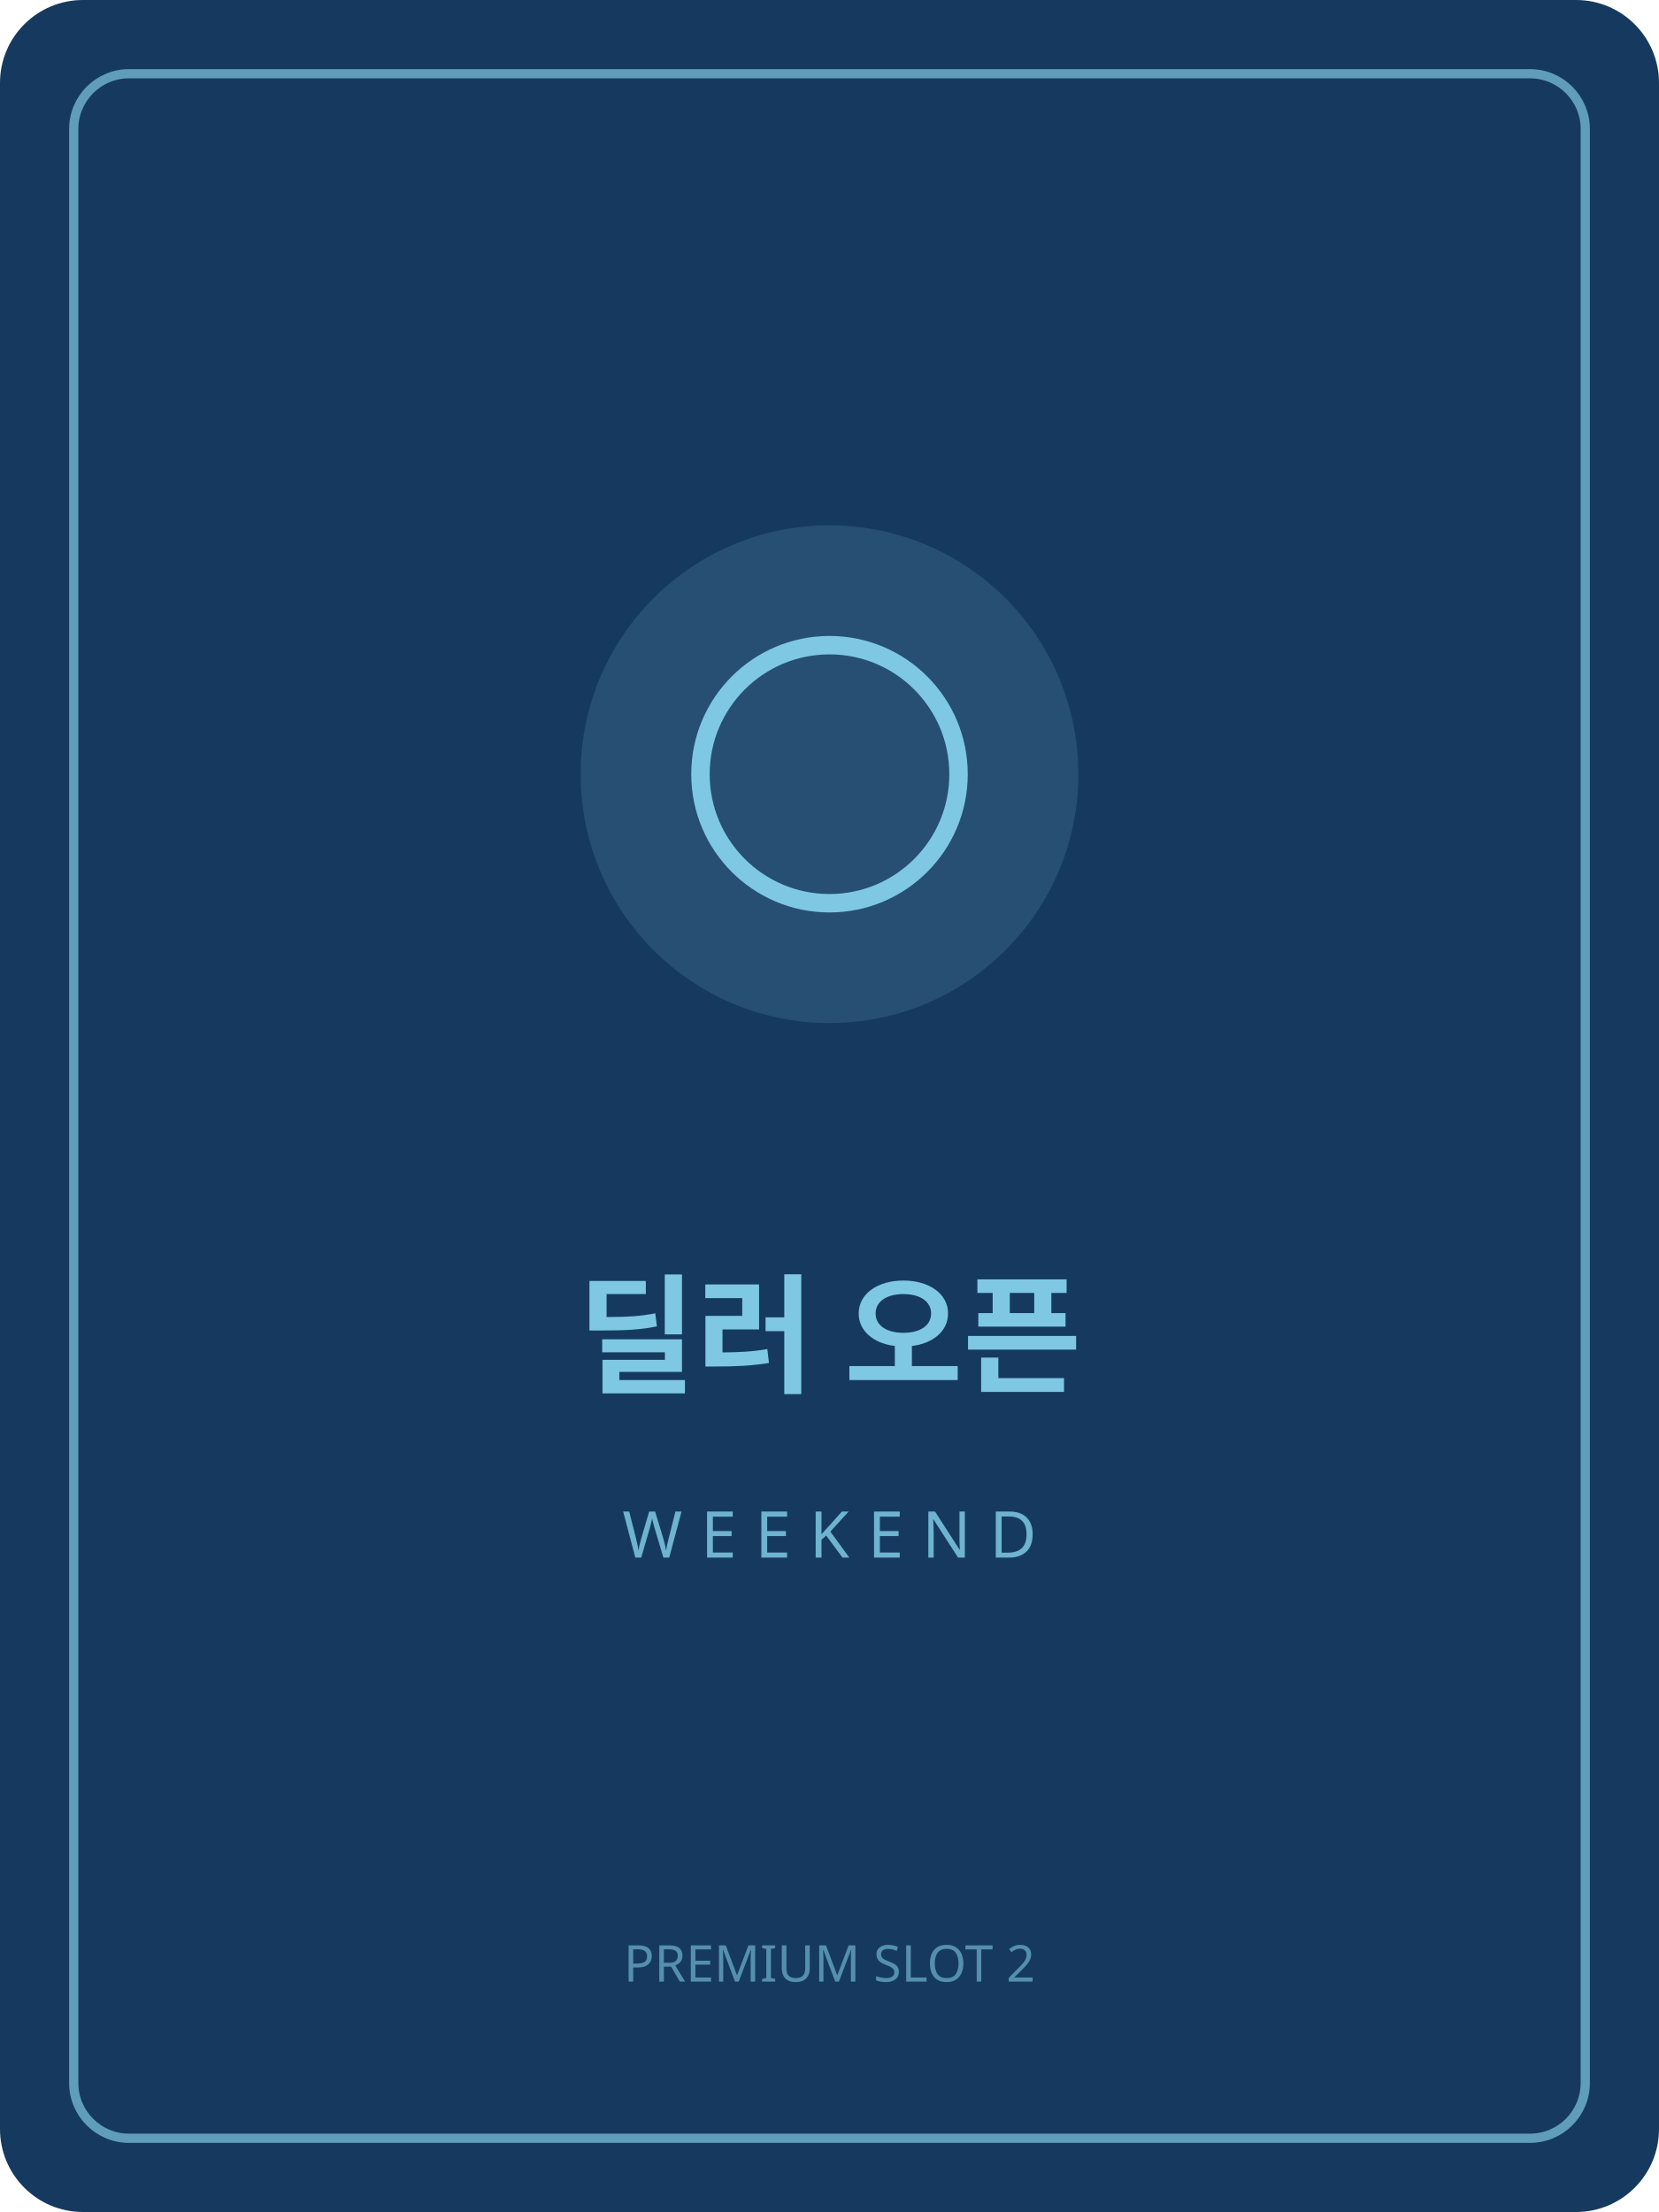
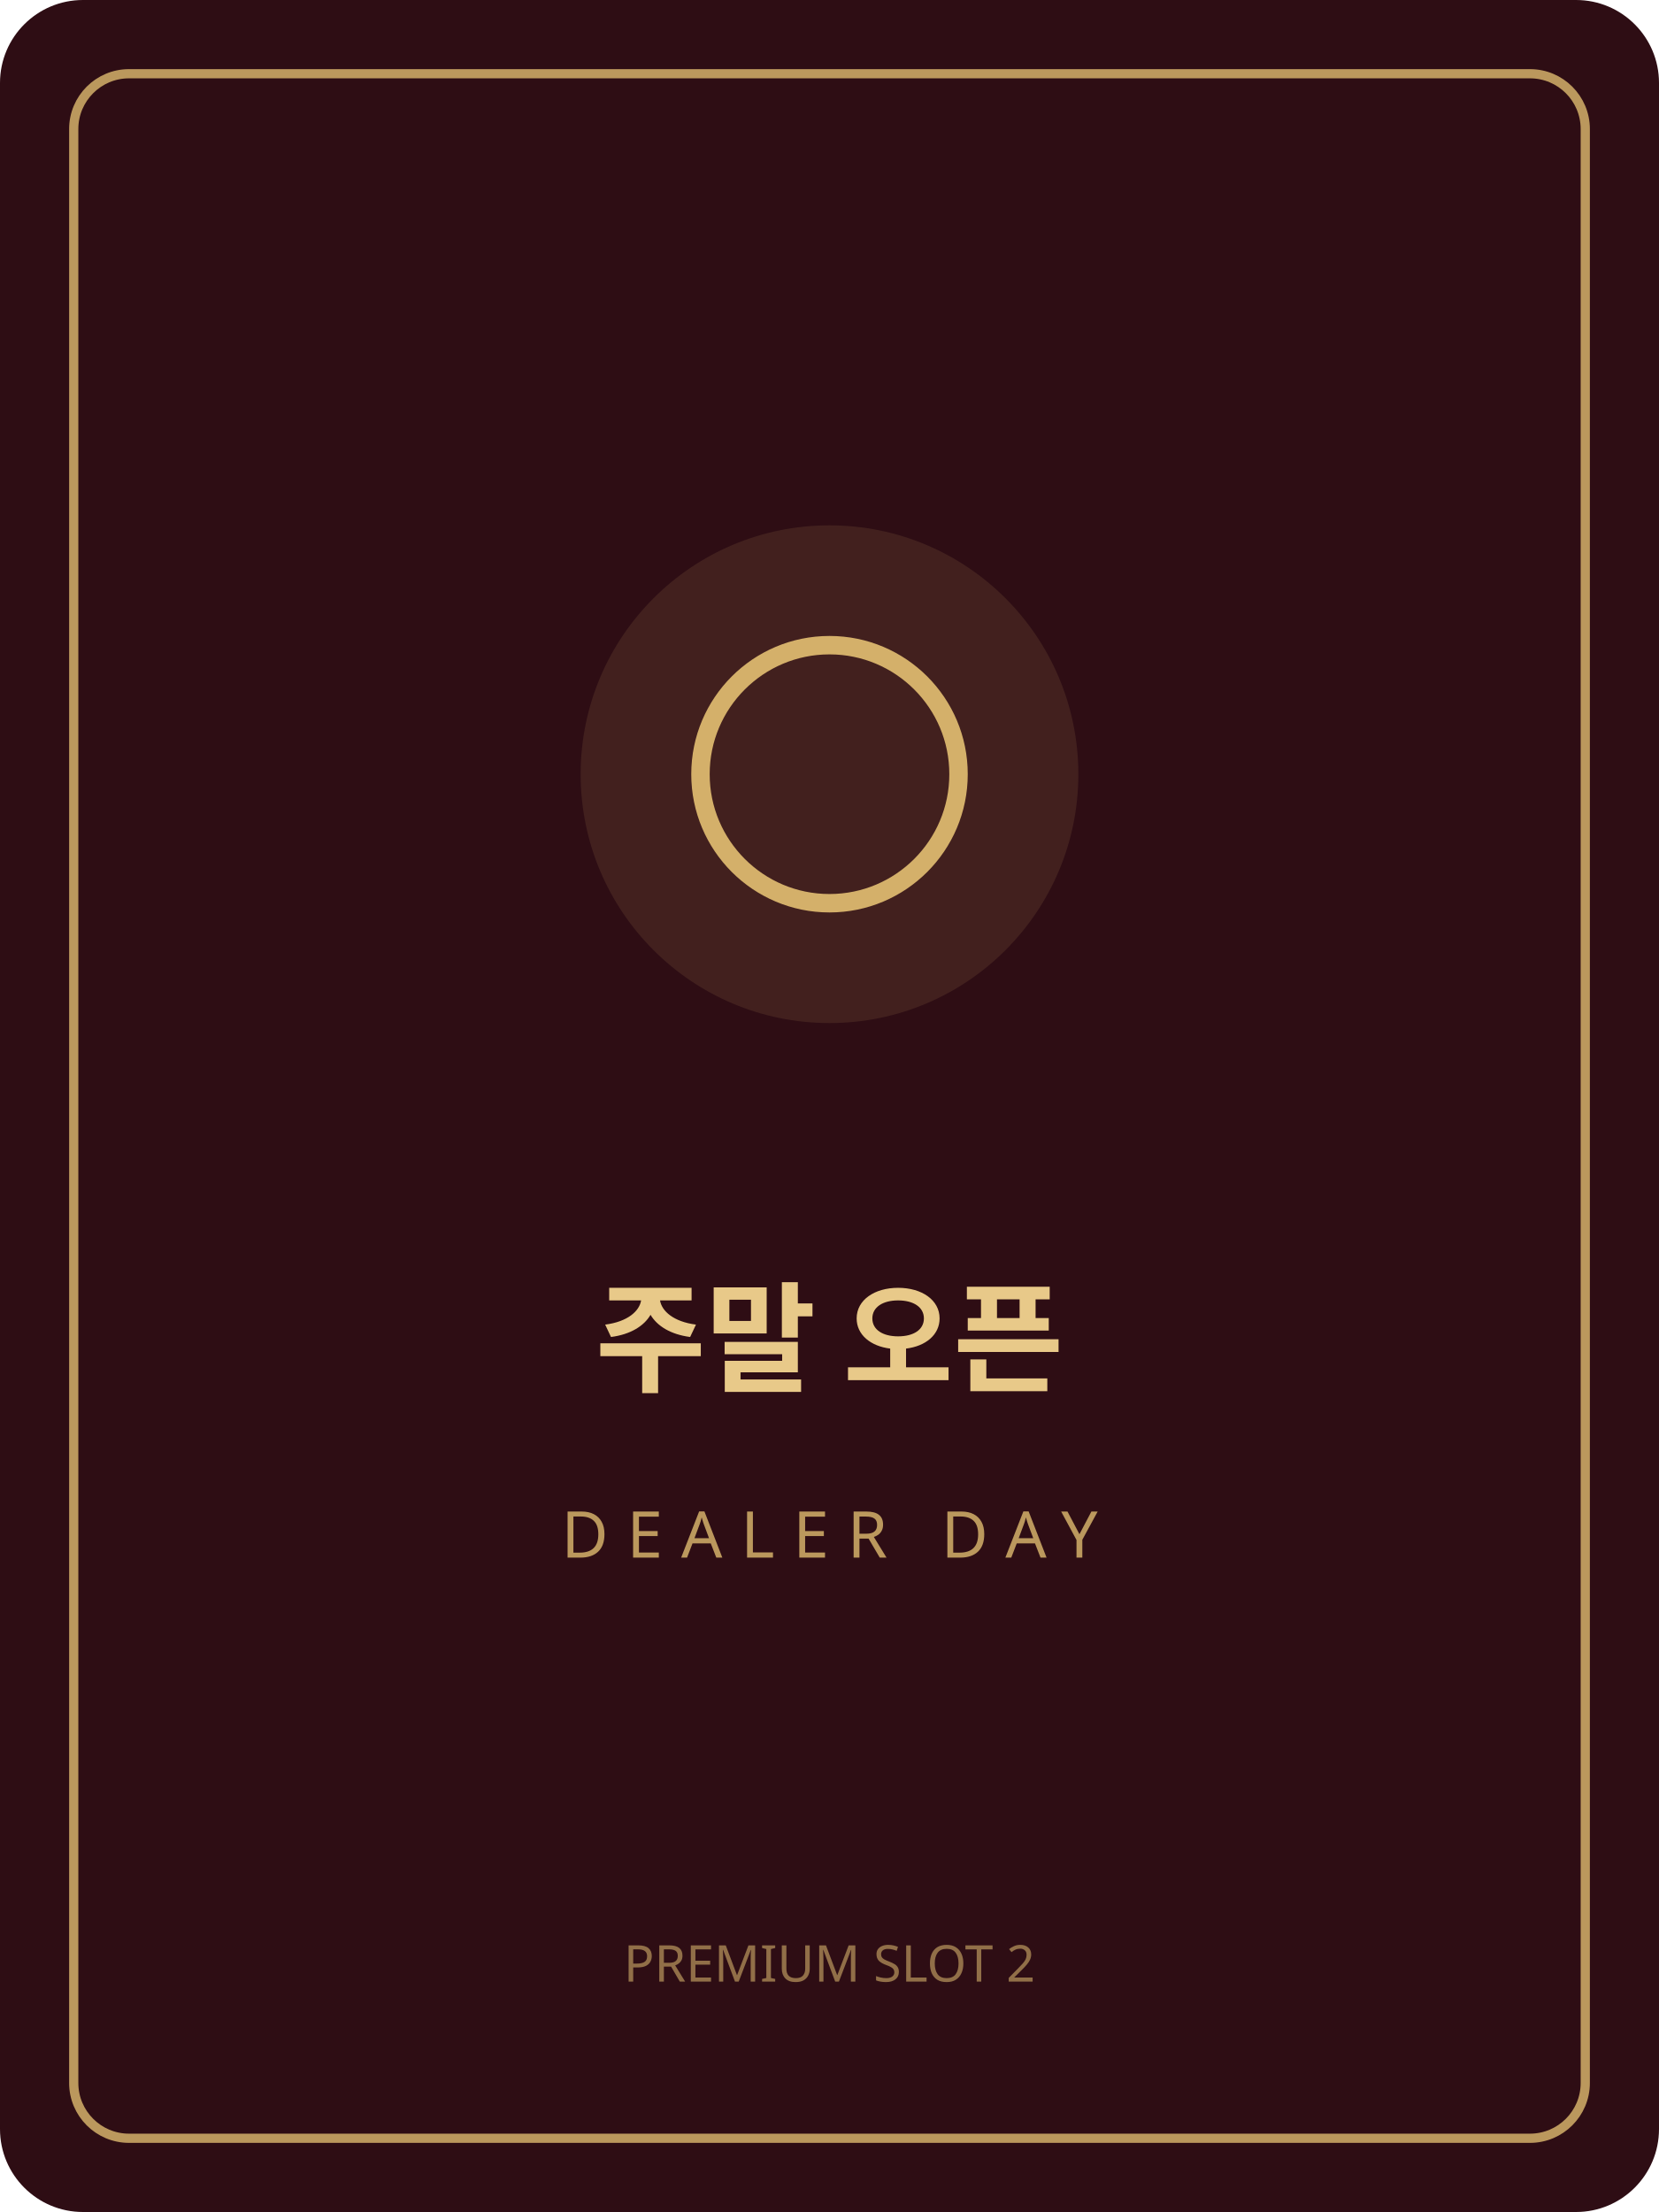
<svg xmlns="http://www.w3.org/2000/svg" viewBox="0 0 360 480" fill="none">
-   <rect width="360" height="480" rx="18" fill="#163A5F" />
-   <rect x="16" y="16" width="328" height="448" rx="12" stroke="#7EC8E3" stroke-width="2" opacity="0.7" />
-   <circle cx="180" cy="168" r="54" fill="#7EC8E3" opacity="0.15" />
-   <circle cx="180" cy="168" r="28" stroke="#7EC8E3" stroke-width="4" />
-   <text x="180" y="300" text-anchor="middle" fill="#7EC8E3" font-family="Noto Sans KR, sans-serif" font-size="28" font-weight="700">딜러 오픈</text>
-   <text x="180" y="338" text-anchor="middle" fill="#7EC8E3" font-family="Noto Sans KR, sans-serif" font-size="14" letter-spacing="4" opacity="0.85">WEEKEND</text>
-   <text x="180" y="430" text-anchor="middle" fill="#7EC8E3" font-family="Noto Sans KR, sans-serif" font-size="11" opacity="0.6">PREMIUM SLOT 2</text>
+   <rect width="360" height="480" rx="18" fill="#2E0D14" />
+   <rect x="16" y="16" width="328" height="448" rx="12" stroke="#D4B06A" stroke-width="2" opacity="0.85" />
+   <circle cx="180" cy="168" r="54" fill="#D4B06A" opacity="0.12" />
+   <circle cx="180" cy="168" r="28" stroke="#D4B06A" stroke-width="4" />
+   <text x="180" y="300" text-anchor="middle" fill="#E8C989" font-family="Noto Sans KR, sans-serif" font-size="26" font-weight="700">주말 오픈</text>
+   <text x="180" y="338" text-anchor="middle" fill="#D4B06A" font-family="Noto Sans KR, sans-serif" font-size="14" letter-spacing="4" opacity="0.85">DEALER DAY</text>
+   <text x="180" y="430" text-anchor="middle" fill="#D4B06A" font-family="Noto Sans KR, sans-serif" font-size="11" opacity="0.6">PREMIUM SLOT 2</text>
</svg>
